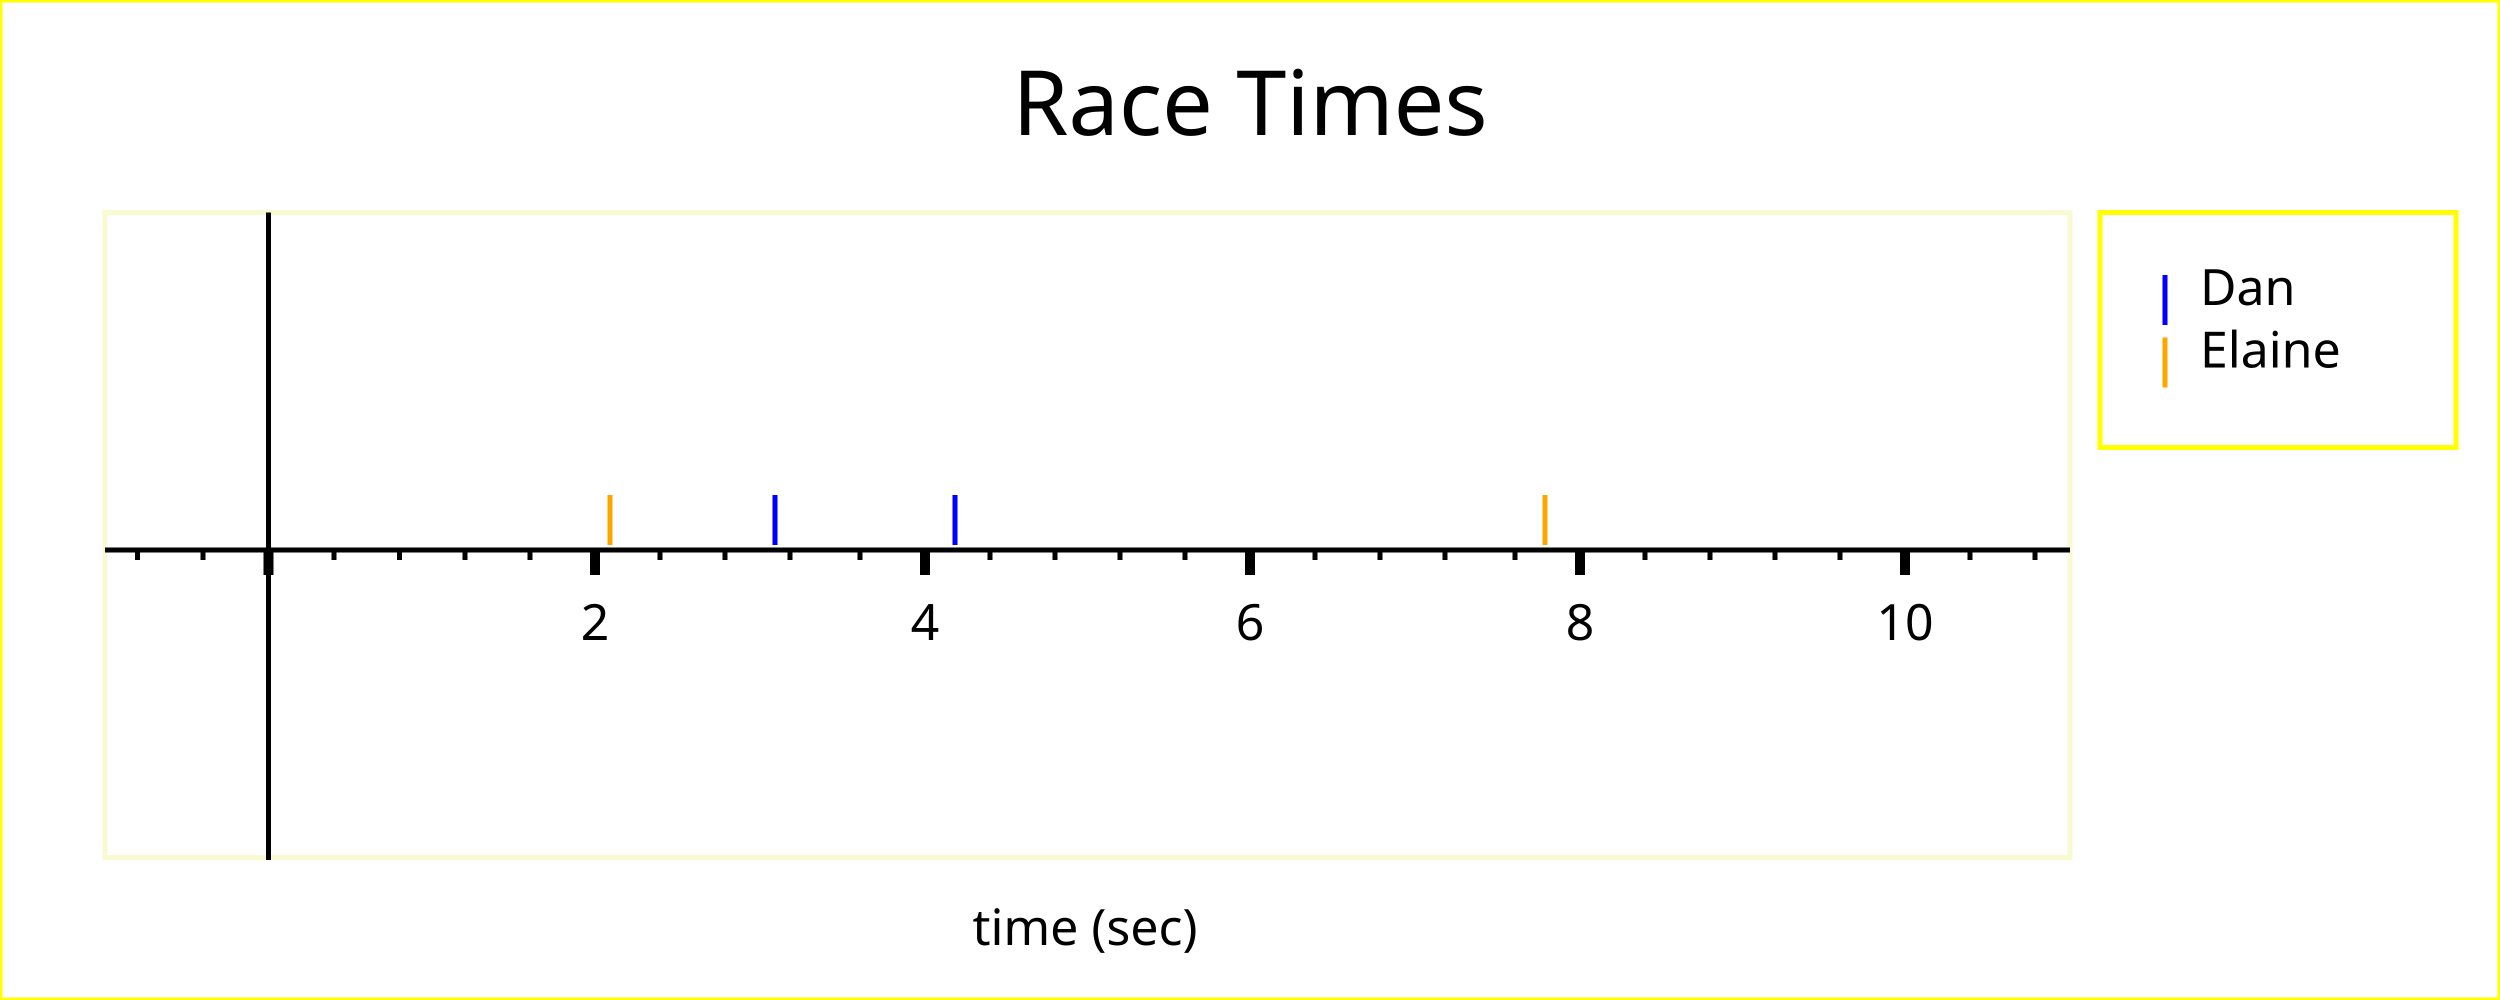
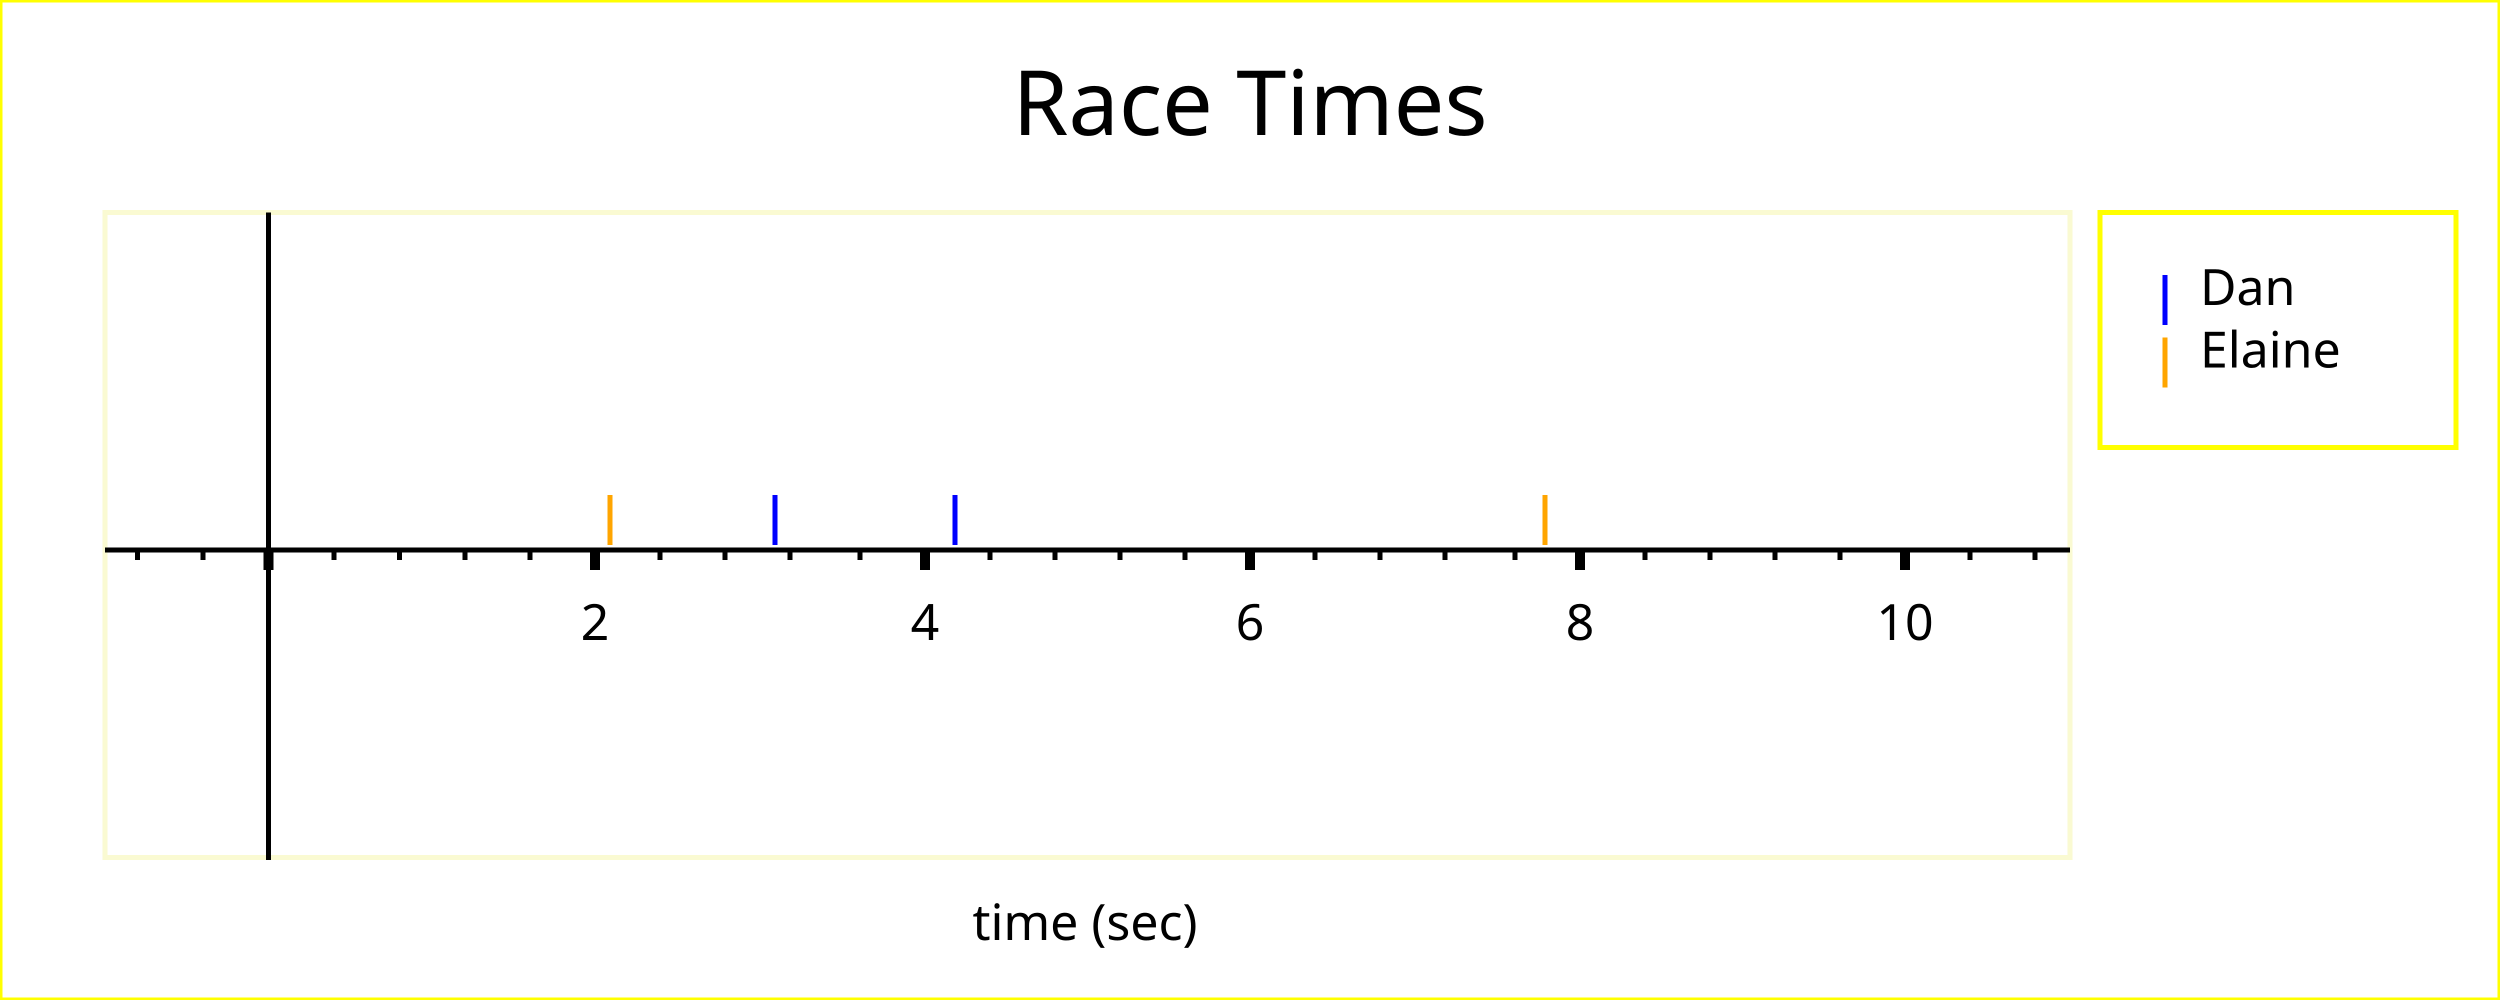
<svg xmlns="http://www.w3.org/2000/svg" width="500" height="200" version="1.1">
-   <g id="imageBackground" stroke="rgb(255,255,0)" fill="rgb(255,255,255)" stroke-width="1">
+   <g id="imageBackground" stroke="rgb(255,255,0)" fill="rgb(255,255,255)" stroke-width="1" font-size="12" font-family="Lucida Sans Unicode">
    <rect x="0" y="0" width="500" height="200" />
  </g>
-   <g id="plotBackground" stroke="rgb(250,250,210)" fill="rgb(255,255,255)" stroke-width="1">
+   <g id="plotBackground" stroke="rgb(250,250,210)" fill="rgb(255,255,255)" stroke-width="1" font-size="12" font-family="Lucida Sans Unicode">
    <rect x="21" y="42.5" width="393" height="129" />
  </g>
-   <g id="xMinorGrid" stroke="rgb(200,220,255)" stroke-width="0.5">
+   <g id="xMinorGrid" stroke="rgb(200,220,255)" stroke-width="0.5" font-size="12" font-family="Lucida Sans Unicode">
</g>
-   <g id="xMajorGrid" stroke="rgb(200,220,255)" stroke-width="1">
+   <g id="xMajorGrid" stroke="rgb(200,220,255)" stroke-width="1" font-size="12" font-family="Lucida Sans Unicode">
</g>
-   <g id="xAxis" stroke="rgb(0,0,0)" stroke-width="1">
+   <g id="xAxis" stroke="rgb(0,0,0)" stroke-width="1" font-size="12" font-family="Lucida Sans Unicode">
    <line x1="53.7" y1="42.5" x2="53.7" y2="172" />
    <line x1="21" y1="110" x2="414" y2="110" />
  </g>
-   <g id="xMinorTicks" stroke="rgb(0,0,0)" stroke-width="1">
+   <g id="xMinorTicks" stroke="rgb(0,0,0)" stroke-width="1" font-size="12" font-family="Lucida Sans Unicode">
    <path d="M66.8,110 L66.8,112  M79.9,110 L79.9,112  M93,110 L93,112  M106,110 L106,112  M132,110 L132,112  M145,110 L145,112  M158,110 L158,112  M172,110 L172,112  M198,110 L198,112  M211,110 L211,112  M224,110 L224,112  M237,110 L237,112  M263,110 L263,112  M276,110 L276,112  M289,110 L289,112  M303,110 L303,112  M329,110 L329,112  M342,110 L342,112  M355,110 L355,112  M368,110 L368,112  M394,110 L394,112  M407,110 L407,112  M40.6,110 L40.6,112  M27.5,110 L27.5,112  " fill="none" />
  </g>
-   <g id="xMajorTicks" stroke="rgb(0,0,0)" stroke-width="2">
-     <path d="M53.7,110 L53.7,115  M119,110 L119,115  M185,110 L185,115  M250,110 L250,115  M316,110 L316,115  M381,110 L381,115  M53.7,110 L53.7,115  " fill="none" />
+   <g id="xMajorTicks" stroke="rgb(0,0,0)" stroke-width="2" font-size="12" font-family="Lucida Sans Unicode">
+     <path d="M53.7,110 L53.7,114  M119,110 L119,114  M185,110 L185,114  M250,110 L250,114  M316,110 L316,114  M381,110 L381,114  M53.7,110 L53.7,114  " fill="none" />
  </g>
-   <g id="xTicksValues">
-     <text x="119" y="128" text-anchor="middle" font-size="10" font-family="Verdana">2	</text>
-     <text x="185" y="128" text-anchor="middle" font-size="10" font-family="Verdana">4	</text>
-     <text x="250" y="128" text-anchor="middle" font-size="10" font-family="Verdana">6	</text>
-     <text x="316" y="128" text-anchor="middle" font-size="10" font-family="Verdana">8	</text>
-     <text x="381" y="128" text-anchor="middle" font-size="10" font-family="Verdana">10	</text>
+   <g id="xTicksValues" font-size="12" font-family="Lucida Sans Unicode">
+     <text x="119" y="128" text-anchor="middle" font-size="10" font-family="Verdana">2 </text>
+     <text x="185" y="128" text-anchor="middle" font-size="10" font-family="Verdana">4 </text>
+     <text x="250" y="128" text-anchor="middle" font-size="10" font-family="Verdana">6 </text>
+     <text x="316" y="128" text-anchor="middle" font-size="10" font-family="Verdana">8 </text>
+     <text x="381" y="128" text-anchor="middle" font-size="10" font-family="Verdana">10 </text>
  </g>
-   <g id="xLabel">
-     <text x="217" y="189" text-anchor="middle" font-size="10" font-family="Verdana">time (sec)	</text>
+   <g id="xLabel" font-size="12" font-family="Lucida Sans Unicode">
+     <text x="217" y="188" text-anchor="middle" font-size="10" font-family="Verdana">time (sec) </text>
  </g>
-   <g id="plotPoints">
-     <g stroke="rgb(0,0,255)">
+   <g id="plotPoints" font-size="12" font-family="Lucida Sans Unicode">
+     <g stroke="rgb(0,0,255)" font-size="12" font-family="Lucida Sans Unicode">
      <line x1="155" y1="109" x2="155" y2="99" />
      <line x1="191" y1="109" x2="191" y2="99" />
    </g>
-     <g stroke="rgb(255,165,0)">
+     <g stroke="rgb(255,165,0)" font-size="12" font-family="Lucida Sans Unicode">
      <line x1="122" y1="109" x2="122" y2="99" />
      <line x1="309" y1="109" x2="309" y2="99" />
    </g>
  </g>
-   <g id="legendBackground" stroke="rgb(255,255,0)" fill="rgb(255,255,255)" stroke-width="1">
+   <g id="legendBackground" stroke="rgb(255,255,0)" fill="rgb(255,255,255)" stroke-width="1" font-size="12" font-family="Lucida Sans Unicode">
    <rect x="420" y="42.5" width="71.2" height="47" />
  </g>
-   <g id="legendPoints">
-     <g stroke="rgb(0,0,255)">
+   <g id="legendPoints" font-size="12" font-family="Lucida Sans Unicode">
+     <g stroke="rgb(0,0,255)" font-size="12" font-family="Lucida Sans Unicode">
      <line x1="433" y1="65" x2="433" y2="55" />
    </g>
-     <g stroke="rgb(255,165,0)">
+     <g stroke="rgb(255,165,0)" font-size="12" font-family="Lucida Sans Unicode">
      <line x1="433" y1="77.5" x2="433" y2="67.5" />
    </g>
  </g>
-   <g id="legendText">
-     <text x="440" y="61" font-size="10" font-family="Verdana" textLength="19.2">Dan	</text>
-     <text x="440" y="73.5" font-size="10" font-family="Verdana" textLength="37.2">Elaine	</text>
+   <g id="legendText" font-size="12" font-family="Lucida Sans Unicode">
+     <text x="440" y="61" font-size="10" font-family="Verdana" textLength="19.2">Dan </text>
+     <text x="440" y="73.5" font-size="10" font-family="Verdana" textLength="37.2">Elaine </text>
  </g>
-   <g id="title">
-     <text x="250" y="27" text-anchor="middle" font-size="18" font-family="Verdana">Race Times	</text>
+   <g id="title" font-size="12" font-family="Lucida Sans Unicode">
+     <text x="250" y="27" text-anchor="middle" font-size="18" font-family="Verdana">Race Times </text>
  </g>
</svg>
